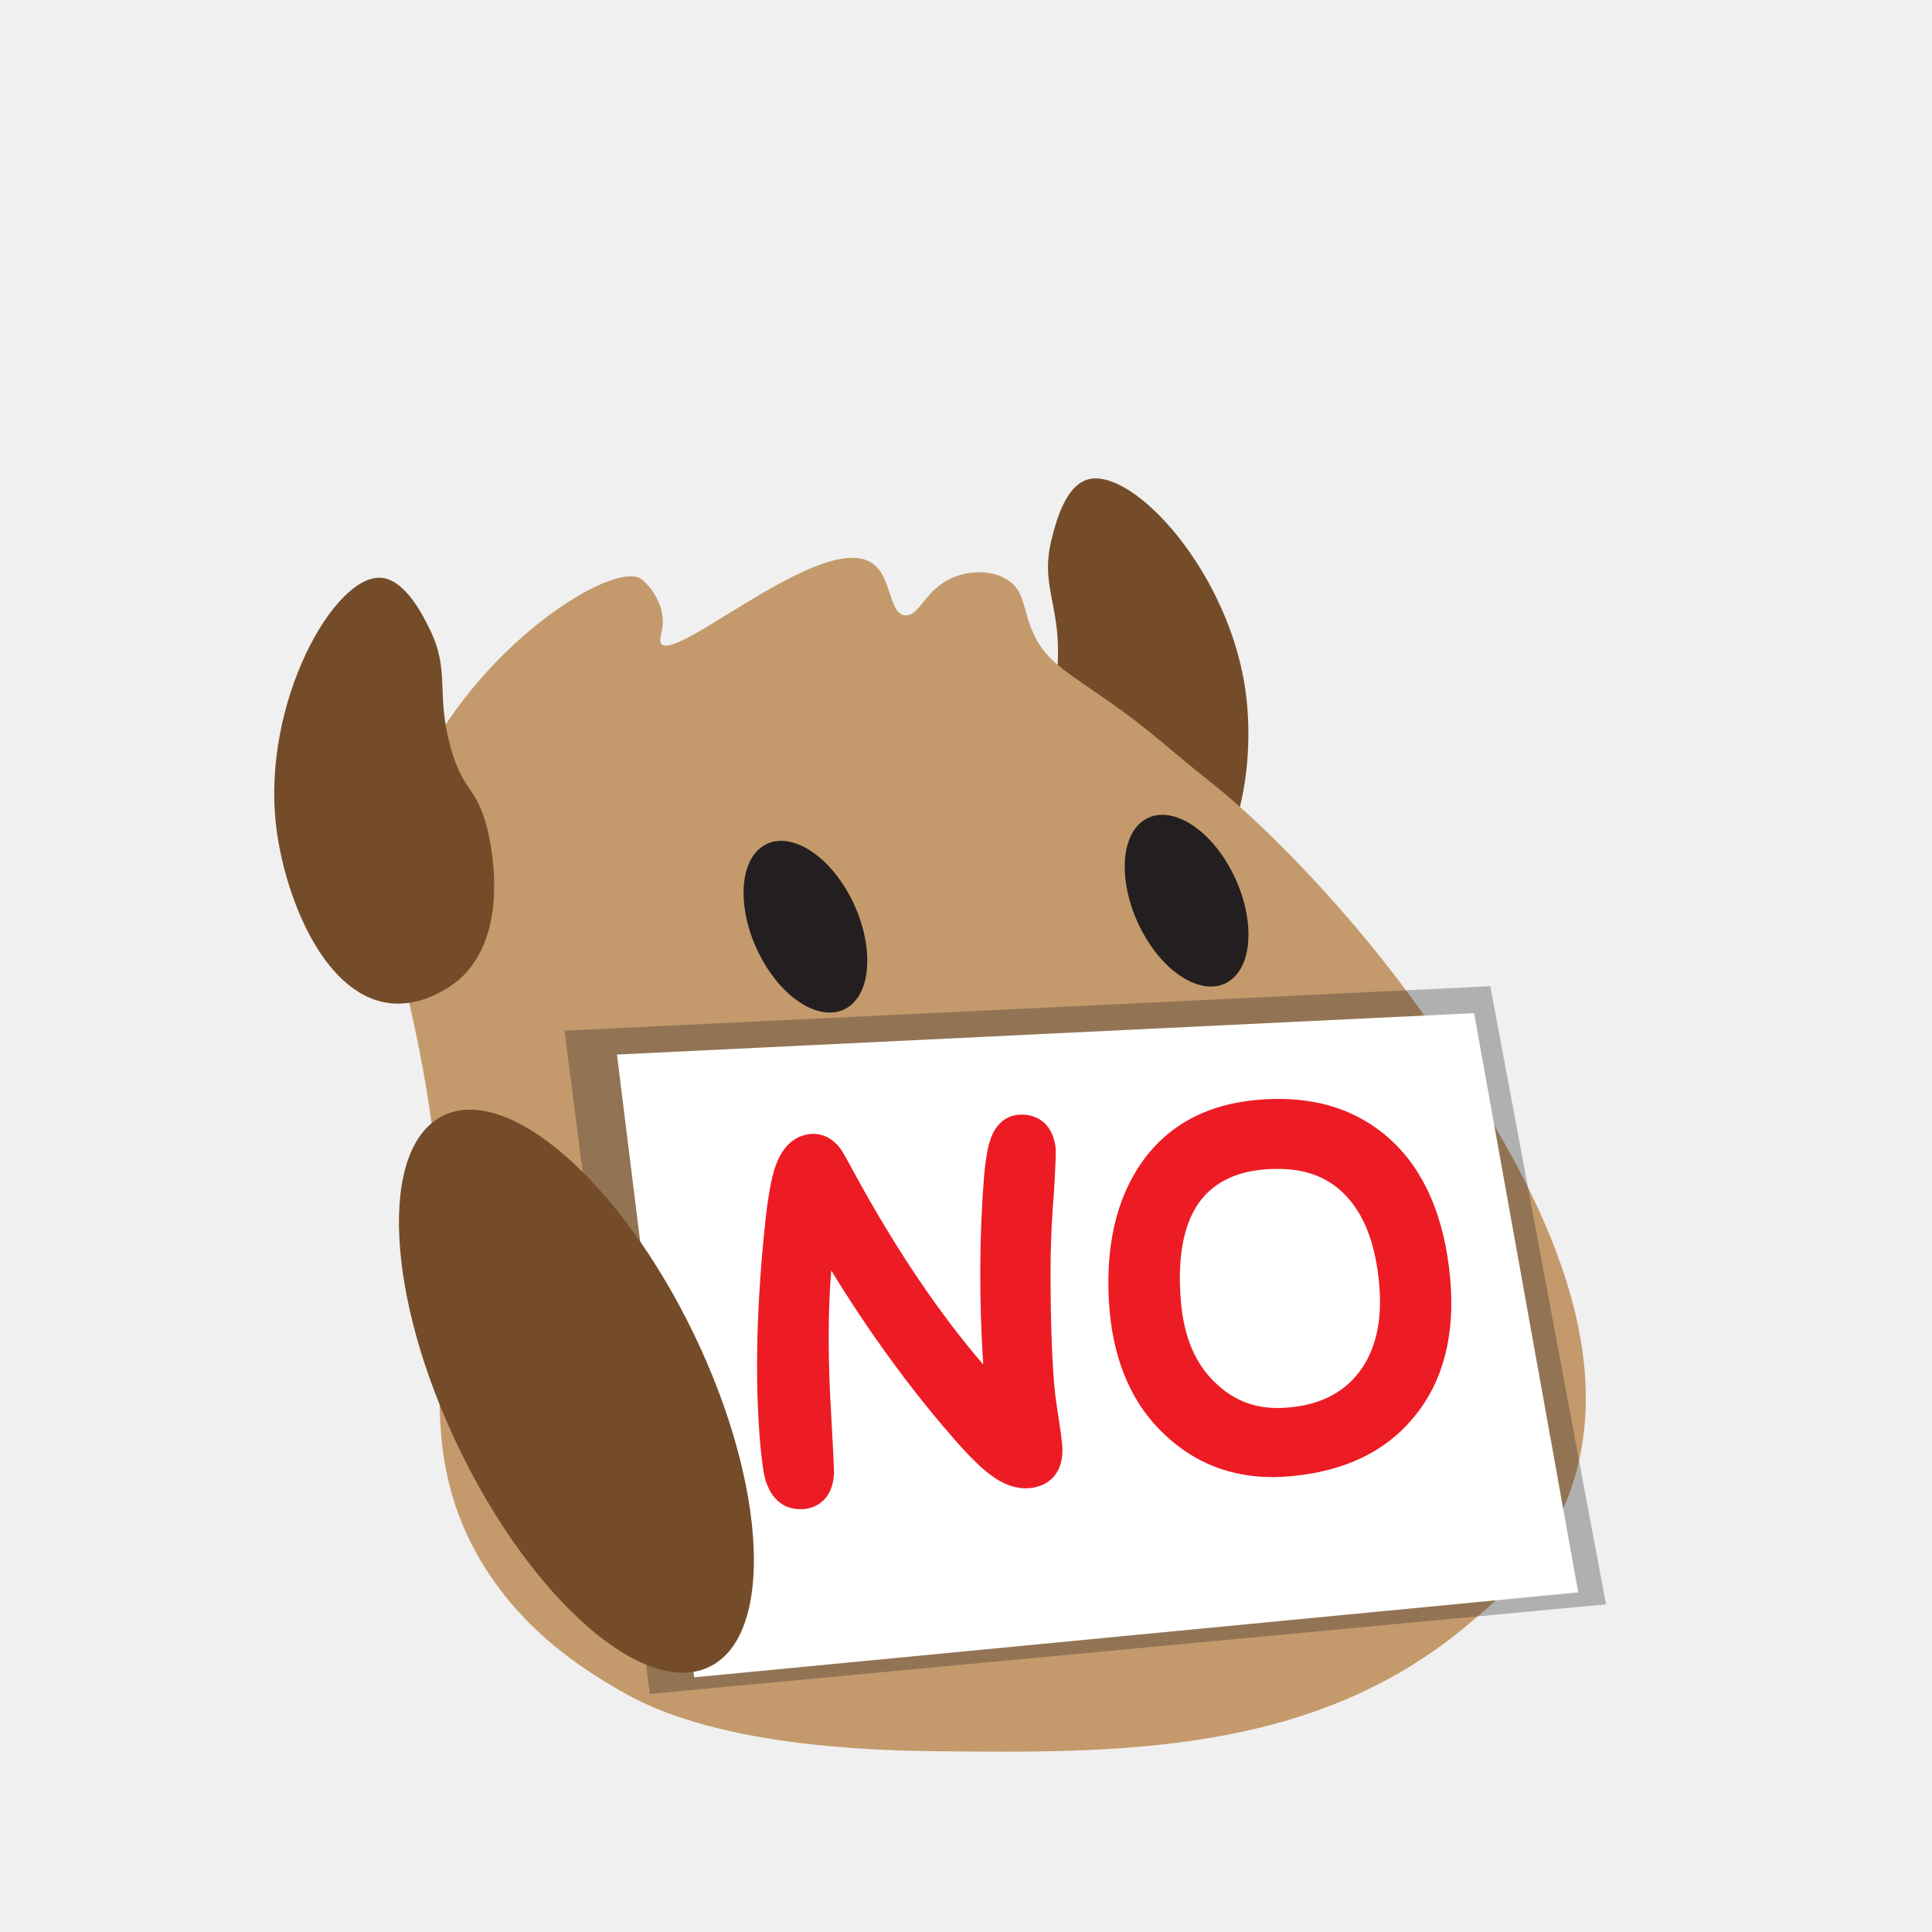
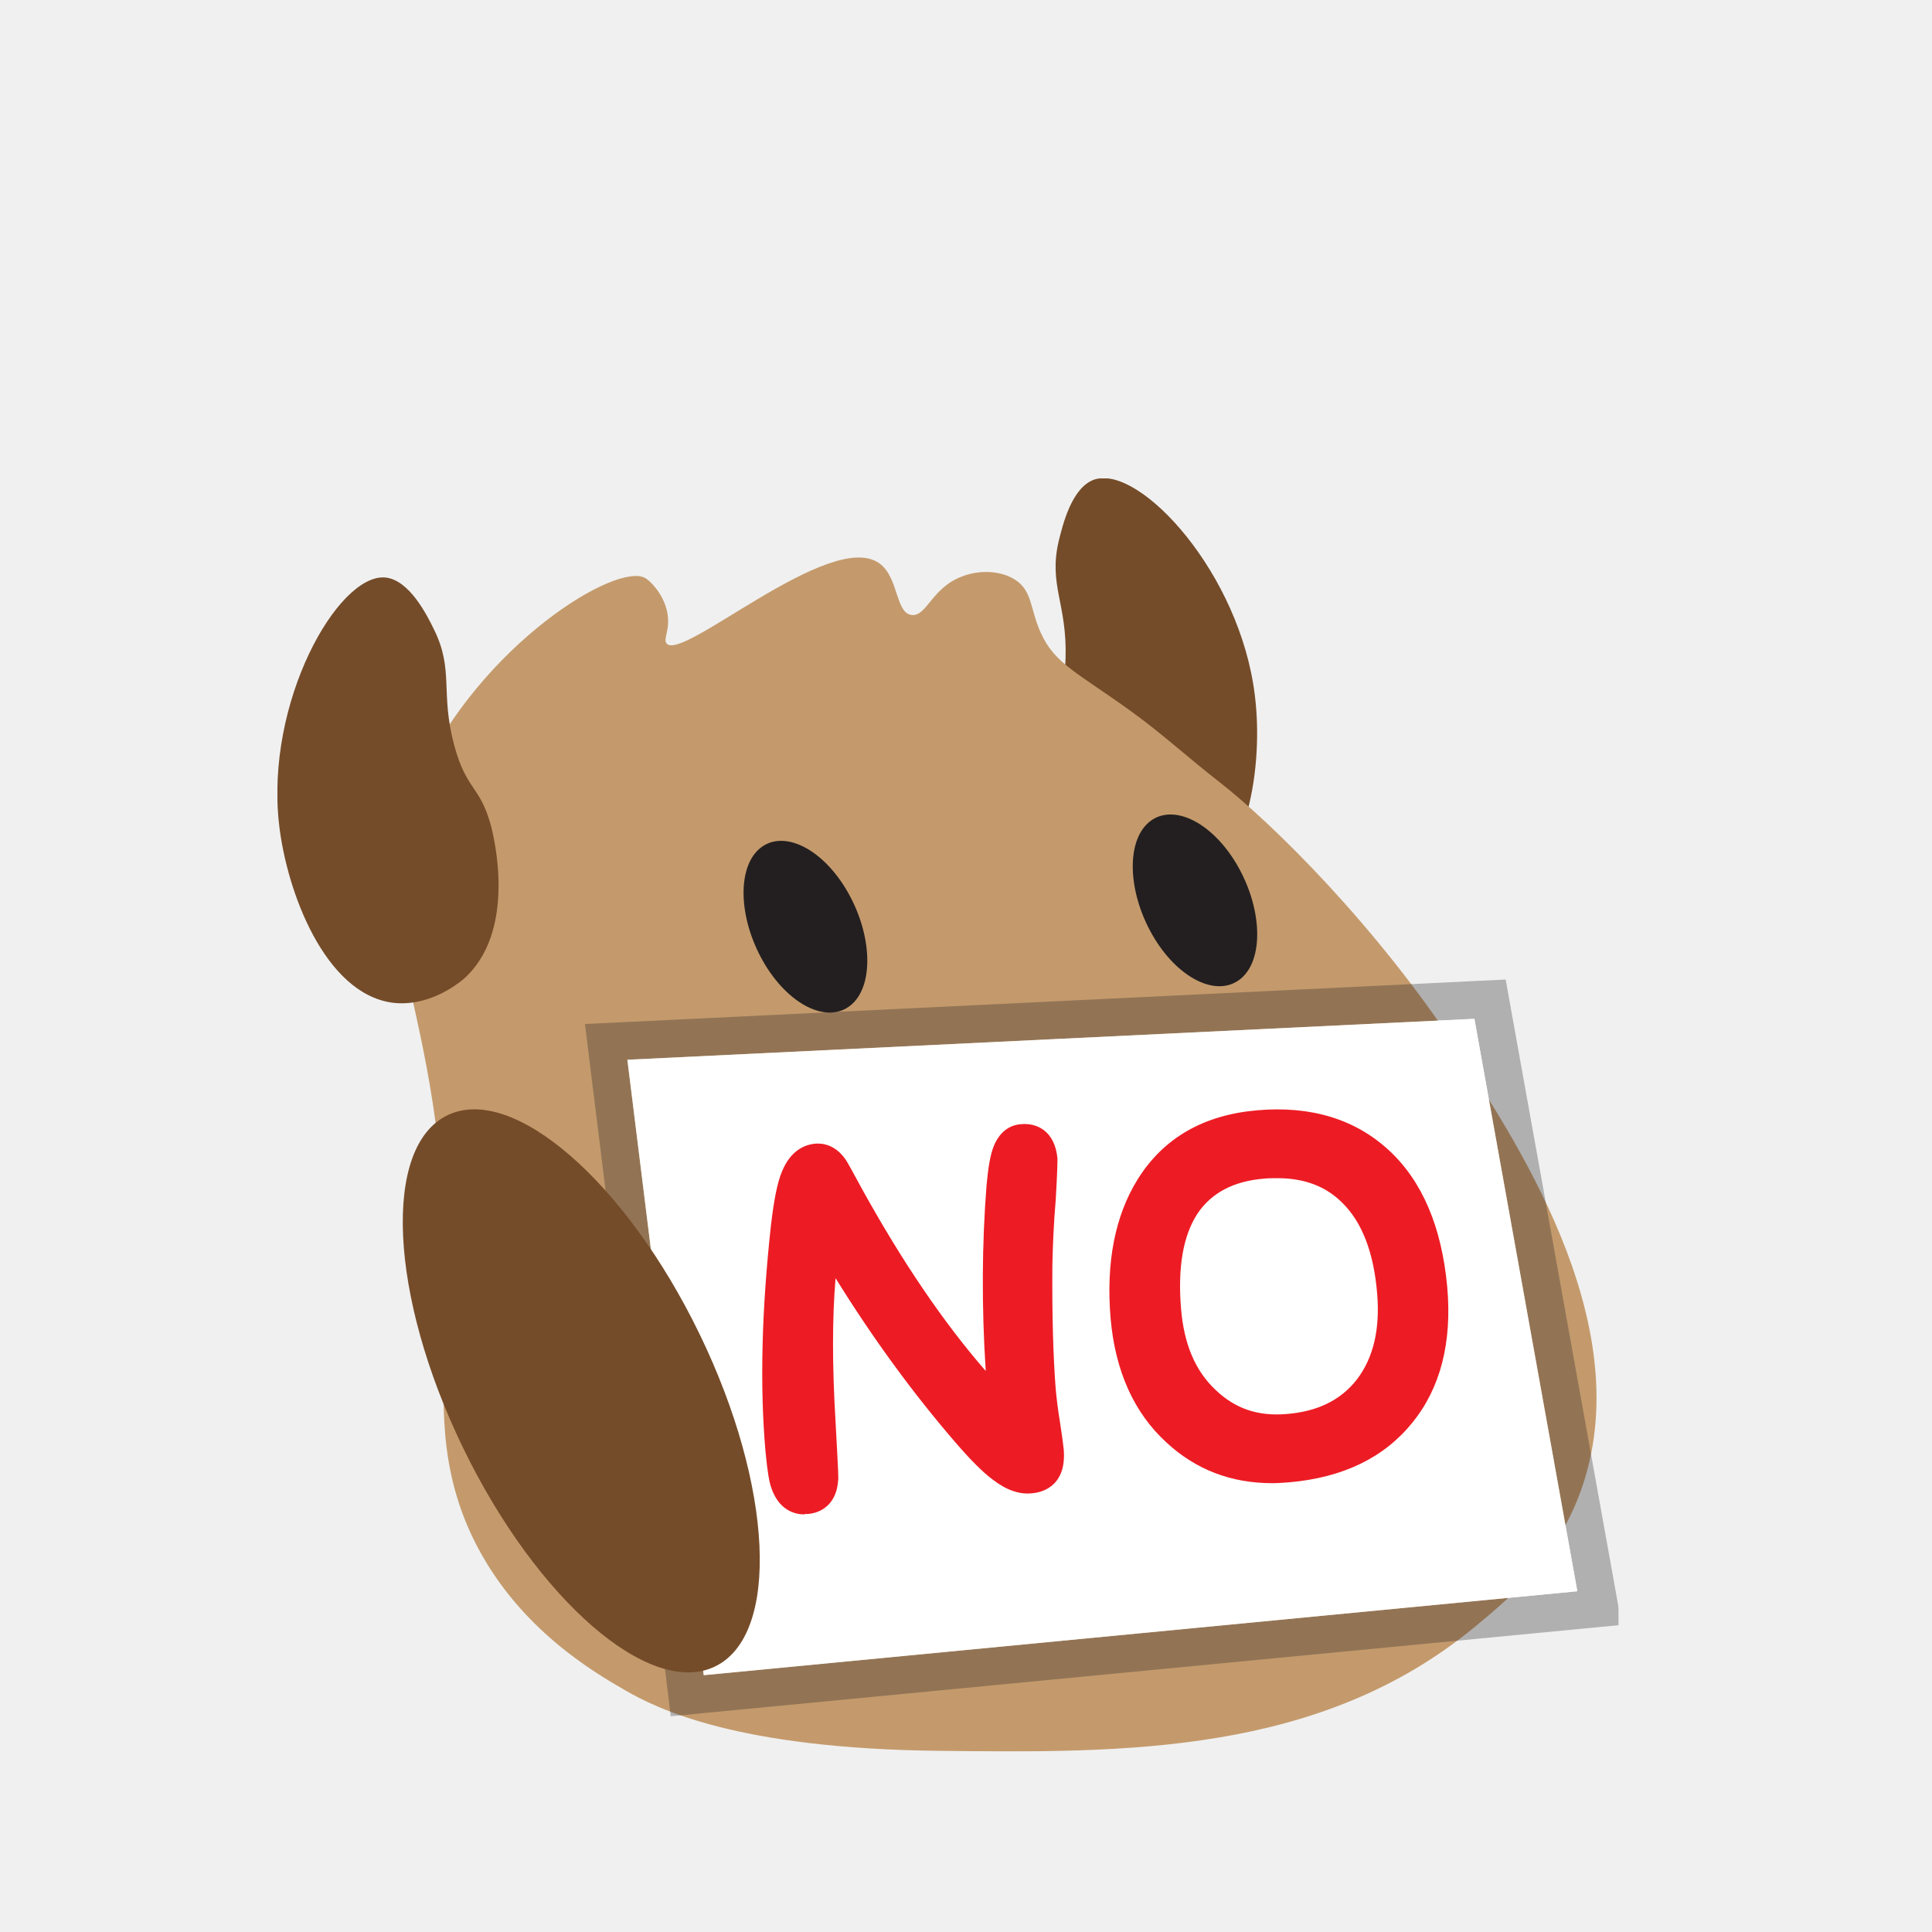
<svg xmlns="http://www.w3.org/2000/svg" width="256" height="256" viewBox="0 0 256 256" fill="none">
-   <path d="M146.4 117.901C147.022 118.241 151.603 120.39 156.072 118.637C164.33 115.412 166.252 101.273 165.122 92.223C163.198 76.047 150.077 61.738 144.081 63.548C140.971 64.509 139.783 69.713 139.273 71.749C137.916 77.631 140.405 80.007 140.179 87.303C140.009 93.638 138.086 93.184 137.859 98.841C137.859 100.029 137.577 113.49 146.344 117.901H146.4Z" fill="#754C29" />
-   <path d="M191.987 139.507C200.357 152.458 216.25 176.949 207.654 198.667C204.43 206.755 199.057 211.506 194.136 215.579C173.718 232.546 148.04 232.32 123.55 232.038C96.854 231.755 86.334 226.438 82.149 224.006C77.85 221.518 68.405 215.918 62.692 205.002C57.376 194.822 58.168 185.376 58.45 177.119C59.977 131.079 45.498 123.954 55.057 103.14C63.201 85.38 81.187 74.35 84.864 76.669C85.429 77.009 87.069 78.593 87.635 80.855C88.257 83.4 87.069 84.701 87.635 85.323C89.728 87.699 109.127 70.222 115.576 74.634C118.233 76.443 117.724 81.307 119.931 81.534C121.91 81.703 122.532 77.971 126.491 76.443C128.584 75.595 131.469 75.538 133.504 76.839C135.824 78.309 135.484 80.685 136.898 83.852C138.765 88.037 141.705 89.113 149.001 94.43C152.961 97.313 156.58 100.651 160.427 103.648C167.496 109.191 181.241 122.822 192.043 139.451L191.987 139.507Z" fill="#C49A6C" />
-   <path d="M60.656 129.949C60.09 130.401 56.188 133.568 51.38 132.89C42.614 131.588 37.58 118.297 36.562 109.247C34.752 93.072 44.254 76.16 50.475 76.556C53.699 76.783 56.075 81.59 56.98 83.456C59.638 88.887 57.772 91.771 59.638 98.785C61.278 104.892 63.032 104.044 64.502 109.531C64.785 110.661 68.122 123.726 60.6 130.005L60.656 129.949Z" fill="#754C29" />
-   <path d="M126.716 172.876C127.904 177.175 116.818 183.057 105.224 180.343C94.365 177.741 89.67 169.257 89.275 164.11C88.822 158.227 93.46 152.289 98.38 152.798C102.17 153.194 102.792 157.097 111.333 163.205C120.156 169.483 125.925 169.992 126.716 172.82V172.876Z" fill="white" />
-   <path d="M111.219 182.435C109.127 182.435 107.034 182.209 104.885 181.7C93.121 178.929 88.257 169.709 87.861 164.222C87.578 160.547 89.049 156.644 91.763 154.042C93.743 152.119 96.175 151.158 98.494 151.441C100.983 151.723 102.396 153.194 104.319 155.23C105.96 156.927 108.166 159.303 112.125 162.13C116.254 165.072 119.703 166.712 122.249 167.956C125.36 169.427 127.452 170.445 128.018 172.537C128.47 174.064 127.904 175.818 126.378 177.345C123.606 180.229 117.668 182.492 111.163 182.492L111.219 182.435ZM97.759 154.156C96.401 154.156 94.987 154.778 93.743 156.022C91.707 158.001 90.519 161.112 90.689 163.996C91.028 168.691 95.27 176.553 105.564 178.929C114.104 180.965 121.853 177.967 124.454 175.308C124.907 174.856 125.586 174.008 125.36 173.216C125.133 172.311 123.437 171.519 121.061 170.388C118.403 169.143 114.84 167.39 110.485 164.336C106.299 161.339 103.98 158.907 102.283 157.097C100.417 155.117 99.625 154.326 98.211 154.156C98.041 154.156 97.928 154.156 97.759 154.156Z" fill="#231F20" />
-   <path d="M136.558 175.252C131.807 177.684 133.108 187.695 142.723 191.88C151.773 195.783 162.519 192.276 167.552 188.827C173.321 184.924 176.036 178.307 172.529 176.044C169.815 174.348 165.799 176.779 154.883 176.553C143.628 176.327 139.669 173.612 136.502 175.252H136.558Z" fill="white" />
-   <path d="M151.489 194.992C148.378 194.992 145.211 194.482 142.157 193.124C135.201 190.071 132.599 184.472 132.485 180.569C132.373 177.571 133.673 175.082 135.936 173.951C138.028 172.876 140.121 173.272 143.345 173.838C146.003 174.346 149.68 175.026 154.996 175.082C160.03 175.138 163.649 174.686 166.252 174.346C169.418 173.894 171.511 173.612 173.377 174.8C174.792 175.704 175.527 177.175 175.584 178.929C175.584 182.492 172.699 187.016 168.458 189.901C164.837 192.333 158.39 194.878 151.546 194.878L151.489 194.992ZM138.934 176.157C138.254 176.157 137.746 176.27 137.236 176.496C135.992 177.118 135.257 178.589 135.313 180.512C135.427 183.566 137.576 188.034 143.289 190.523C151.829 194.256 162.235 190.693 166.76 187.638C170.663 184.98 172.699 181.304 172.699 179.041C172.699 178.193 172.417 177.627 171.794 177.231C170.833 176.609 169.476 176.779 166.591 177.231C163.876 177.571 160.256 178.08 154.883 178.023C149.397 177.91 145.551 177.231 142.779 176.722C141.026 176.383 139.838 176.214 138.876 176.214L138.934 176.157Z" fill="#231F20" />
-   <path d="M132.089 144.371C132.089 145.106 132.543 145.898 139.725 149.801C147.474 154.042 148.831 154.156 150.019 153.816C152.733 153.138 154.374 150.536 155.788 148.387C157.316 145.955 158.672 143.862 158.05 142.052C156.806 138.205 147.756 137.414 141.195 138.941C138.142 139.677 132.089 141.712 132.147 144.371H132.089Z" fill="#231F20" />
-   <path d="M157.655 179.777C150.925 179.777 143.515 178.985 135.654 176.949C115.122 171.519 101.322 159.981 93.347 151.271C92.272 150.14 92.385 148.329 93.517 147.255C94.648 146.181 96.458 146.294 97.532 147.425C104.998 155.626 117.894 166.372 137.124 171.463C153.809 175.818 168.401 174.008 177.734 171.689C179.26 171.293 180.787 172.254 181.183 173.724C181.579 175.252 180.617 176.779 179.147 177.175C173.605 178.589 166.252 179.777 157.768 179.777H157.655Z" fill="#231F20" />
-   <path d="M162.859 114.79C166.138 120.559 166.308 127.29 163.197 129.779C160.087 132.267 154.883 129.665 151.603 123.896C148.322 118.127 148.152 111.397 151.263 108.909C154.374 106.42 159.578 109.021 162.859 114.79Z" fill="#231F20" />
-   <path d="M104.546 177.853C99.738 177.853 96.401 175.139 95.44 174.29C94.309 173.216 94.195 171.463 95.27 170.275C96.345 169.087 98.098 169.031 99.286 170.105C99.851 170.671 101.944 172.368 104.998 172.198C106.13 172.141 108.222 171.746 109.806 169.992C110.993 168.691 111.333 167.221 111.445 166.429C112.011 162.3 108.279 159.019 108.109 158.907C106.922 157.889 106.808 156.078 107.826 154.89C108.844 153.704 110.654 153.59 111.841 154.608C112.465 155.174 118.064 160.207 117.046 167.221C116.82 168.975 116.084 171.463 113.991 173.782C111.107 177.005 107.318 177.684 105.394 177.853C105.112 177.853 104.828 177.853 104.546 177.853Z" fill="#231F20" />
-   <path d="M136.388 213.26C136.388 213.26 136.106 213.26 135.992 213.26C134.466 213.034 133.391 211.619 133.617 210.035C135.314 198.611 140.178 189.561 146.682 185.716C149.963 183.792 153.3 183.396 156.468 184.584C162.349 186.79 166.988 194.764 168.571 205.454C168.797 206.982 167.722 208.452 166.196 208.679C164.724 208.905 163.197 207.83 162.971 206.303C161.727 197.932 158.277 191.315 154.431 189.845C152.904 189.279 151.263 189.505 149.51 190.579C145.778 192.785 140.857 199.403 139.16 210.827C138.934 212.242 137.746 213.26 136.388 213.26Z" fill="#231F20" />
+   <mask id="mask0_659_5653" style="mask-type:luminance" maskUnits="userSpaceOnUse" x="36" y="63" width="179" height="170">
+     <path d="M214.459 63.393H36.746V232.108H214.459V63.393Z" fill="white" />
+   </mask>
+   <g mask="url(#mask0_659_5653)">
+     <path d="M147.448 117.859C148.075 118.199 152.682 120.349 157.176 118.595C165.481 115.371 167.415 101.232 166.278 92.182C164.343 76.007 151.146 61.697 145.116 63.507C141.987 64.468 140.793 69.672 140.281 71.708C138.916 77.59 141.418 79.966 141.191 87.261C141.02 93.596 139.087 93.144 138.858 98.799C138.858 99.987 138.574 113.448 147.392 117.859H147.448Z" fill="#754C29" />
+     <path d="M193.298 139.465C201.717 152.418 217.702 176.907 209.055 198.626C205.812 206.714 200.409 211.465 195.46 215.538C174.924 232.505 149.097 232.279 124.465 231.995C97.615 231.713 87.034 226.396 82.825 223.964C78.501 221.475 69.001 215.876 63.256 204.96C57.909 194.78 58.705 185.334 58.989 177.077C60.525 131.038 45.962 123.912 55.576 103.098C63.768 85.339 81.858 74.31 85.555 76.629C86.124 76.968 87.774 78.551 88.343 80.814C88.969 83.36 87.774 84.66 88.343 85.282C90.448 87.657 109.96 70.181 116.444 74.592C119.118 76.403 118.606 81.267 120.825 81.493C122.816 81.662 123.441 77.929 127.423 76.403C129.528 75.554 132.429 75.498 134.477 76.799C136.81 78.269 136.468 80.645 137.89 83.812C139.767 87.997 142.725 89.071 150.064 94.388C154.046 97.273 157.687 100.61 161.555 103.608C168.666 109.15 182.489 122.78 193.354 139.409L193.298 139.465Z" fill="#C49A6C" />
+     <path d="M61.208 129.906C60.639 130.358 56.714 133.525 51.879 132.847C43.062 131.546 37.999 118.254 36.975 109.206C35.154 93.029 44.711 76.119 50.969 76.515C54.211 76.741 56.6 81.548 57.511 83.415C60.184 88.844 58.307 91.729 60.184 98.742C61.834 104.851 63.597 104.002 65.077 109.488C65.361 110.619 68.717 123.685 61.151 129.962L61.208 129.906Z" fill="#754C29" />
+     <path d="M164.002 114.748C167.301 120.517 167.472 127.248 164.343 129.736C161.215 132.225 155.982 129.624 152.682 123.855C149.383 118.086 149.212 111.355 152.341 108.866C155.47 106.378 160.703 108.98 164.002 114.748Z" fill="#231F20" />
+     <path opacity="0.31" d="M197.825 134.559C200.089 147.189 202.367 159.834 204.645 172.48C206.922 185.126 209.2 197.773 211.464 210.406L211.942 213.078L209.241 213.336C189.959 215.18 170.662 217.039 151.365 218.897C132.068 220.756 112.77 222.614 93.485 224.459L91.064 224.69L90.767 222.276C89.09 208.696 87.399 195.101 85.708 181.505C84.017 167.909 82.326 154.311 80.649 140.728L80.319 138.054L83.012 137.925C120.374 136.138 157.821 134.29 195.245 132.503L197.438 132.398L197.825 134.559Z" fill="white" stroke="#231F20" stroke-width="5" />
+     <path d="M209.003 210.847C170.436 214.536 131.814 218.281 93.248 221.97C89.894 194.806 86.484 167.586 83.131 140.422C120.524 138.633 157.916 136.789 195.365 135C199.892 160.264 204.476 185.584 209.003 210.847Z" fill="white" />
+     <path d="M137.991 153.659C137.991 154.33 137.991 156.007 137.767 158.745C137.488 162.099 137.32 165.005 137.32 167.577C137.264 174.396 137.432 180.041 137.767 184.345C137.879 185.518 138.047 187.027 138.326 188.816C138.606 190.605 138.773 191.778 138.829 192.337C139.053 194.517 138.214 195.691 136.426 195.859C135.308 195.97 134.022 195.467 132.681 194.461C131.507 193.567 129.942 192.002 127.986 189.766C121.279 181.997 115.019 173.11 109.318 163.161C108.144 169.365 107.92 177.861 108.535 188.648C108.814 193.288 108.926 195.747 108.87 196.082C108.759 197.647 108.088 198.486 106.802 198.597C105.517 198.709 104.622 197.927 104.064 196.25C103.84 195.579 103.672 194.182 103.505 192.226C102.722 183.506 103.002 173.613 104.231 162.546C104.567 159.472 105.014 157.348 105.517 156.062C106.132 154.553 107.026 153.771 108.256 153.659C109.038 153.603 109.709 153.994 110.268 154.833C110.268 154.833 110.994 156.118 112.336 158.578C118.987 170.595 125.918 180.264 133.128 187.586L132.96 185.798C132.066 175.681 132.01 166.123 132.737 157.236C132.905 155.112 133.184 153.603 133.519 152.709C133.911 151.703 134.525 151.2 135.364 151.088C136.929 150.976 137.767 151.815 137.935 153.715L137.991 153.659Z" fill="#ED1C24" />
+     <path d="M106.58 200.666C105.351 200.666 103.115 200.163 102.109 196.865C101.941 196.307 101.718 195.3 101.438 192.394C100.656 183.563 100.935 173.446 102.165 162.267C102.556 158.97 103.003 156.678 103.618 155.225C104.792 152.374 106.692 151.648 108.09 151.536C108.984 151.48 110.661 151.648 112.058 153.66C112.393 154.163 112.896 155.113 114.238 157.572C119.492 167.074 124.969 175.179 130.615 181.662C130.056 173.055 130.112 164.783 130.726 157.013C130.95 154.61 131.229 152.989 131.677 151.871C132.627 149.524 134.304 149.021 135.254 148.965C137.378 148.741 139.781 149.859 140.116 153.492C140.116 154.051 140.116 155.113 139.893 158.914C139.613 162.212 139.502 165.062 139.446 167.577C139.39 174.285 139.558 179.874 139.893 184.122C140.005 185.296 140.172 186.749 140.452 188.426C140.731 190.27 140.899 191.5 140.955 192.115C141.067 193.68 140.843 194.965 140.172 195.971C139.669 196.754 138.607 197.704 136.707 197.872C135.03 198.039 133.297 197.424 131.509 196.027C130.223 195.077 128.602 193.456 126.534 191.053C120.945 184.569 115.635 177.303 110.717 169.366C110.269 174.62 110.269 180.992 110.717 188.426C111.108 195.524 111.108 195.915 111.052 196.195C110.884 198.766 109.375 200.387 107.083 200.61C106.972 200.61 106.804 200.61 106.692 200.61L106.58 200.666ZM108.257 155.84C108.257 155.84 107.754 156.063 107.475 156.79C107.195 157.516 106.748 159.193 106.301 162.715C105.071 173.558 104.848 183.395 105.574 191.947C105.798 194.406 105.966 195.245 106.077 195.58C106.301 196.251 106.525 196.418 106.525 196.418C106.636 196.418 106.748 196.307 106.804 195.803C106.804 195.3 106.692 192.897 106.469 188.593C105.854 177.75 106.133 169.031 107.307 162.603L108.369 157.013L111.22 161.932C116.865 171.713 123.069 180.6 129.664 188.202C131.509 190.326 133.018 191.835 134.024 192.618C134.974 193.288 135.757 193.735 136.372 193.624C136.819 193.456 136.931 193.121 136.875 192.394C136.875 191.835 136.651 190.717 136.372 188.984C136.092 187.14 135.869 185.631 135.757 184.401C135.366 179.986 135.198 174.285 135.254 167.41C135.254 164.839 135.421 161.82 135.701 158.467C135.98 154.834 135.98 153.939 135.924 153.716C135.869 153.101 135.757 152.933 135.757 152.877C135.421 153.66 135.142 154.666 134.918 157.181C134.192 165.956 134.248 175.458 135.142 185.407L135.813 193.009L131.732 188.873C124.41 181.439 117.312 171.546 110.605 159.417C109.487 157.349 108.816 156.175 108.648 155.896C108.648 155.896 108.481 155.728 108.369 155.728L108.257 155.84Z" fill="#ED1C24" />
+     <path d="M189.637 170.651C190.252 177.526 188.854 183.06 185.445 187.196C182.035 191.388 177.117 193.735 170.577 194.294C164.82 194.797 159.958 193.232 155.933 189.599C152.021 186.022 149.729 180.992 149.17 174.452C148.555 167.577 149.673 161.876 152.412 157.349C155.43 152.486 160.181 149.747 166.665 149.188C173.204 148.629 178.458 150.194 182.539 153.939C186.563 157.684 188.91 163.273 189.581 170.595L189.637 170.651ZM184.551 171.266C184.048 165.286 182.259 160.814 179.297 157.852C176.334 154.889 172.31 153.66 167.335 154.107C162.585 154.498 159.119 156.399 156.939 159.696C154.759 162.994 153.921 167.633 154.424 173.614C154.871 178.812 156.604 182.892 159.622 185.743C162.64 188.649 166.329 189.879 170.745 189.487C175.44 189.096 179.017 187.252 181.477 184.066C183.992 180.768 185.054 176.52 184.551 171.21V171.266Z" fill="#ED1C24" />
+     <path d="M168.565 196.528C163.144 196.528 158.449 194.739 154.592 191.162C150.288 187.25 147.773 181.716 147.158 174.674C146.543 167.352 147.717 161.147 150.735 156.285C154.145 150.807 159.455 147.733 166.609 147.118C173.708 146.503 179.576 148.292 184.048 152.428C188.463 156.508 191.035 162.601 191.761 170.482C192.432 177.859 190.867 183.952 187.122 188.535C183.377 193.174 177.9 195.801 170.801 196.416C170.019 196.472 169.292 196.528 168.565 196.528ZM169.348 151.198C168.565 151.198 167.783 151.198 166.944 151.31C161.076 151.813 156.94 154.161 154.257 158.52C151.741 162.601 150.735 167.966 151.294 174.338C151.797 180.375 153.81 184.846 157.387 188.088C160.964 191.33 165.212 192.727 170.466 192.28C176.446 191.777 180.806 189.653 183.88 185.908C186.898 182.163 188.128 177.133 187.625 170.873C187.01 164.054 184.886 158.912 181.253 155.558C178.123 152.652 174.211 151.254 169.404 151.254L169.348 151.198ZM169.18 191.665C164.932 191.665 161.187 190.212 158.169 187.25C154.76 184.008 152.803 179.48 152.3 173.779C151.741 167.407 152.692 162.265 155.151 158.52C157.722 154.664 161.746 152.484 167.112 151.981C172.702 151.478 177.341 152.931 180.75 156.34C184.104 159.638 186.06 164.557 186.619 171.04C187.122 176.853 185.948 181.66 183.098 185.349C180.247 189.038 176.167 191.106 170.857 191.553C170.298 191.553 169.739 191.609 169.18 191.609V191.665ZM169.236 156.117C168.677 156.117 168.062 156.117 167.503 156.173C163.423 156.508 160.517 158.073 158.672 160.812C156.772 163.718 156.045 167.91 156.492 173.388C156.884 178.139 158.393 181.66 161.076 184.175C163.647 186.635 166.665 187.697 170.522 187.361C174.602 187.026 177.676 185.517 179.8 182.778C181.98 179.928 182.874 176.127 182.483 171.432C182.036 165.954 180.471 161.93 177.844 159.359C175.664 157.179 172.813 156.117 169.292 156.117H169.236Z" fill="#ED1C24" />
+     <path d="M94.729 220.827C103.39 216.678 102.483 196.959 92.703 176.783C82.924 156.607 67.975 143.614 59.315 147.764C50.654 151.914 51.561 171.634 61.341 191.81C71.12 211.986 86.069 224.978 94.729 220.827Z" fill="#754C29" />
+   </g>
  <path d="M112.351 118.241C115.632 124.01 115.801 130.74 112.691 133.228C109.579 135.717 104.376 133.116 101.096 127.347C97.815 121.578 97.645 114.847 100.756 112.358C103.867 109.87 109.07 112.472 112.351 118.241Z" fill="#231F20" />
-   <g opacity="0.31">
-     <path d="M208.785 209.584L89.049 220.782L78.642 139.79L194.702 134.247L208.785 209.584Z" fill="white" />
-     <path d="M208.785 209.584L89.049 220.782L78.642 139.79L194.702 134.247L208.785 209.584Z" stroke="#231F20" stroke-width="1.2" stroke-miterlimit="10" />
-     <path d="M208.785 209.584L89.049 220.782L78.642 139.79L194.702 134.247L208.785 209.584Z" stroke="#231F20" stroke-width="1.2" stroke-miterlimit="10" />
-     <path d="M208.785 209.584L89.049 220.782L78.642 139.79L194.702 134.247L208.785 209.584Z" stroke="#231F20" stroke-width="1.2" stroke-miterlimit="10" />
-     <path d="M86.108 224.458L74.796 136.566L197.473 130.683L212.8 212.581L86.108 224.458ZM82.488 143.014L92.046 217.106L204.826 206.529L191.93 137.753L82.488 143.014Z" fill="#231F20" />
-   </g>
-   <path d="M209.124 210.998C170.098 214.731 131.015 218.521 91.99 222.253C88.596 194.766 85.146 167.221 81.753 139.733C119.591 137.923 157.429 136.057 195.324 134.247C199.905 159.812 204.542 185.433 209.124 210.998Z" fill="white" />
-   <path d="M137.746 152.346C137.746 153.025 137.746 154.722 137.52 157.493C137.237 160.886 137.068 163.828 137.068 166.429C137.011 173.33 137.181 179.042 137.52 183.397C137.633 184.585 137.803 186.111 138.086 187.922C138.369 189.732 138.538 190.92 138.595 191.486C138.821 193.691 137.973 194.879 136.162 195.049C135.032 195.161 133.73 194.653 132.373 193.634C131.185 192.73 129.601 191.146 127.622 188.883C120.835 181.022 114.5 172.028 108.731 161.962C107.544 168.239 107.318 176.837 107.94 187.753C108.223 192.446 108.335 194.935 108.279 195.275C108.166 196.859 107.487 197.707 106.186 197.819C104.886 197.933 103.98 197.141 103.415 195.444C103.189 194.765 103.019 193.352 102.849 191.372C102.058 182.548 102.34 172.538 103.584 161.338C103.924 158.229 104.376 156.079 104.886 154.778C105.508 153.251 106.412 152.46 107.657 152.346C108.449 152.29 109.127 152.686 109.693 153.534C109.693 153.534 110.429 154.835 111.786 157.323C118.516 169.484 125.53 179.268 132.826 186.677L132.656 184.867C131.751 174.631 131.695 164.959 132.43 155.965C132.599 153.817 132.882 152.29 133.222 151.384C133.618 150.366 134.24 149.858 135.088 149.744C136.672 149.631 137.52 150.48 137.69 152.402L137.746 152.346Z" fill="#ED1C24" />
-   <path d="M105.96 199.969C104.716 199.969 102.453 199.46 101.435 196.123C101.266 195.557 101.039 194.539 100.757 191.598C99.965 182.662 100.248 172.424 101.492 161.112C101.888 157.775 102.34 155.457 102.962 153.986C104.15 151.102 106.074 150.366 107.487 150.253C108.392 150.197 110.089 150.366 111.503 152.402C111.843 152.912 112.351 153.873 113.709 156.361C119.025 165.977 124.568 174.178 130.281 180.795C129.715 172.086 129.771 163.714 130.393 155.853C130.619 153.42 130.903 151.78 131.355 150.649C132.317 148.273 134.013 147.765 134.974 147.709C137.068 147.539 139.556 148.613 139.895 152.29C139.895 152.856 139.895 153.93 139.669 157.775C139.387 161.112 139.273 163.997 139.217 166.543C139.16 173.33 139.33 178.985 139.669 183.284C139.783 184.472 139.952 185.942 140.235 187.639C140.517 189.505 140.687 190.75 140.743 191.372C140.913 193.182 140.517 194.596 139.669 195.614C139.16 196.236 138.142 197.027 136.388 197.197C134.692 197.311 132.939 196.745 131.129 195.331C129.828 194.37 128.188 192.73 126.096 190.297C120.439 183.793 115.066 176.383 110.145 168.353C109.693 173.669 109.693 180.117 110.145 187.639C110.541 194.822 110.541 195.218 110.485 195.501C110.315 198.103 108.788 199.743 106.47 199.969C106.356 199.969 106.186 199.969 106.074 199.969H105.96ZM107.657 154.608C107.657 154.608 107.148 154.835 106.865 155.57C106.582 156.305 106.13 157.945 105.678 161.565C104.433 172.538 104.207 182.548 104.942 191.202C105.168 193.69 105.338 194.539 105.451 194.878C105.678 195.557 105.904 195.727 105.904 195.727C106.016 195.783 106.13 195.614 106.186 195.105C106.186 194.596 106.074 192.164 105.846 187.809C105.224 176.836 105.508 168.013 106.696 161.508L107.77 155.853L110.655 160.83C116.366 170.728 122.645 179.721 129.319 187.413C131.185 189.562 132.713 191.089 133.731 191.88C134.692 192.616 135.484 192.956 136.106 192.898C136.558 192.73 136.672 192.39 136.616 191.654C136.616 191.089 136.388 189.958 136.162 188.205C135.88 186.338 135.654 184.811 135.54 183.566C135.144 179.099 134.974 173.33 135.088 166.373C135.088 163.771 135.258 160.717 135.54 157.323C135.824 153.647 135.824 152.742 135.766 152.572C135.766 151.95 135.596 151.78 135.596 151.724C135.258 152.516 134.974 153.534 134.748 156.079C134.013 164.959 134.07 174.574 134.974 184.641L135.654 192.334L131.525 188.148C124.116 180.626 116.932 170.615 110.145 158.341C109.014 156.249 108.336 155.061 108.166 154.778C108.166 154.778 107.996 154.608 107.883 154.608H107.657Z" fill="#ED1C24" />
-   <path d="M190.007 169.597C190.629 176.553 189.215 182.152 185.765 186.338C182.315 190.58 177.338 192.956 170.721 193.52C164.894 194.03 159.975 192.446 155.902 188.77C151.943 185.15 149.623 180.06 149.058 173.442C148.436 166.485 149.567 160.717 152.339 156.135C155.392 151.214 160.201 148.443 166.761 147.877C173.378 147.312 178.695 148.895 182.824 152.686C186.896 156.475 189.271 162.13 189.951 169.54L190.007 169.597ZM184.804 170.162C184.294 164.11 182.485 159.585 179.487 156.587C176.49 153.59 172.417 152.346 167.383 152.798C162.576 153.194 159.069 155.117 156.863 158.455C154.658 161.791 153.809 166.485 154.318 172.538C154.77 177.797 156.524 181.926 159.579 184.811C162.632 187.751 166.365 188.997 170.833 188.601C175.584 188.205 179.205 186.338 181.693 183.114C184.238 179.777 185.312 175.479 184.804 170.105V170.162Z" fill="#ED1C24" />
-   <path d="M168.684 195.727C163.198 195.727 158.447 193.916 154.544 190.297C150.189 186.338 147.644 180.739 147.022 173.612C146.4 166.203 147.588 159.925 150.641 155.004C154.092 149.461 159.465 146.351 166.704 145.728C173.888 145.106 179.827 146.916 184.352 151.102C188.819 155.23 191.421 161.395 192.156 169.37C192.835 176.836 191.251 183 187.462 187.639C183.672 192.333 178.13 194.992 170.947 195.614C170.155 195.67 169.419 195.727 168.684 195.727ZM169.476 149.857C168.684 149.857 167.892 149.857 167.044 149.971C161.105 150.479 156.92 152.854 154.205 157.267C151.66 161.395 150.641 166.825 151.207 173.272C151.717 179.381 153.752 183.906 157.372 187.187C160.993 190.467 165.29 191.88 170.607 191.428C176.659 190.919 181.071 188.769 184.182 184.98C187.236 181.191 188.48 176.101 187.971 169.709C187.349 162.81 185.2 157.605 181.523 154.212C178.356 151.271 174.396 149.857 169.533 149.857H169.476ZM169.307 190.806C165.008 190.806 161.219 189.335 158.164 186.338C154.714 183.058 152.735 178.477 152.225 172.707C151.66 166.259 152.621 161.056 155.11 157.267C157.712 153.364 161.784 151.158 167.214 150.649C172.87 150.14 177.508 151.61 181.015 155.06C184.408 158.397 186.388 163.374 186.953 169.936C187.462 175.818 186.274 180.682 183.39 184.415C180.505 188.147 176.376 190.241 171.003 190.693C170.437 190.693 169.871 190.749 169.307 190.749V190.806ZM169.363 154.891C168.797 154.891 168.175 154.891 167.61 154.948C163.481 155.287 160.539 156.871 158.673 159.642C156.75 162.583 156.015 166.825 156.468 172.368C156.864 177.175 158.391 180.739 161.105 183.284C163.707 185.772 166.762 186.847 170.663 186.507C174.792 186.168 177.903 184.641 180.053 181.87C182.259 178.985 183.164 175.139 182.768 170.388C182.315 164.846 180.731 160.773 178.073 158.171C175.868 155.966 172.983 154.891 169.419 154.891H169.363Z" fill="#ED1C24" />
-   <path d="M93.983 220.87C102.594 216.721 101.692 197.002 91.969 176.825C82.246 156.648 67.383 143.657 58.773 147.806C50.162 151.956 51.064 171.676 60.787 191.852C70.51 212.028 85.373 225.021 93.983 220.87Z" fill="#754C29" />
</svg>
